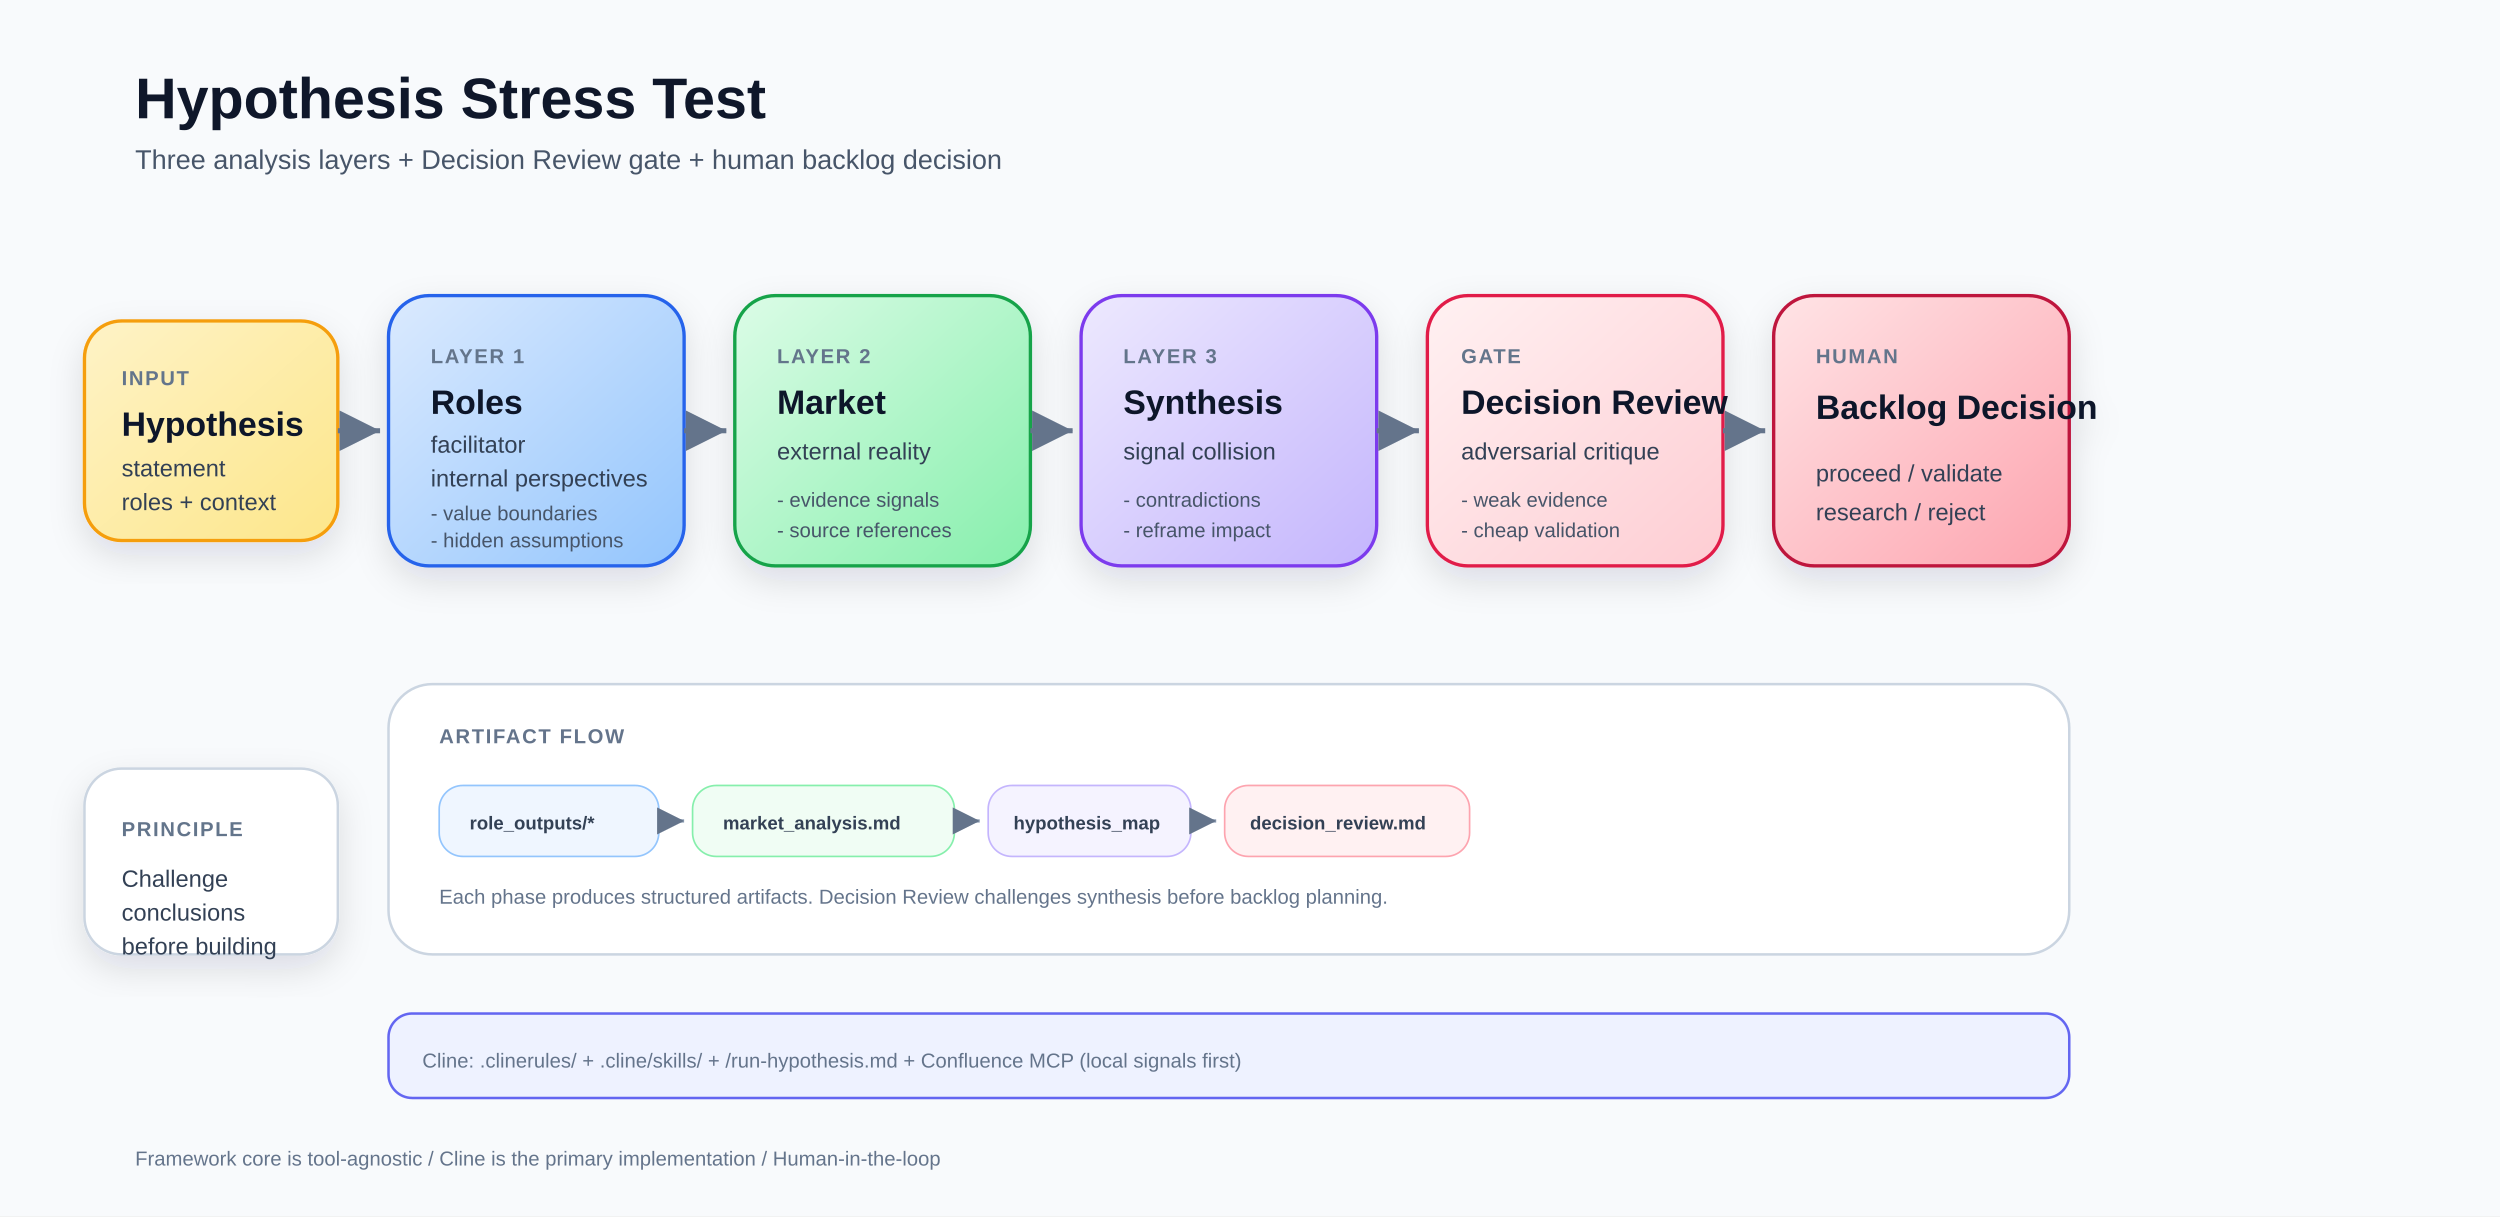
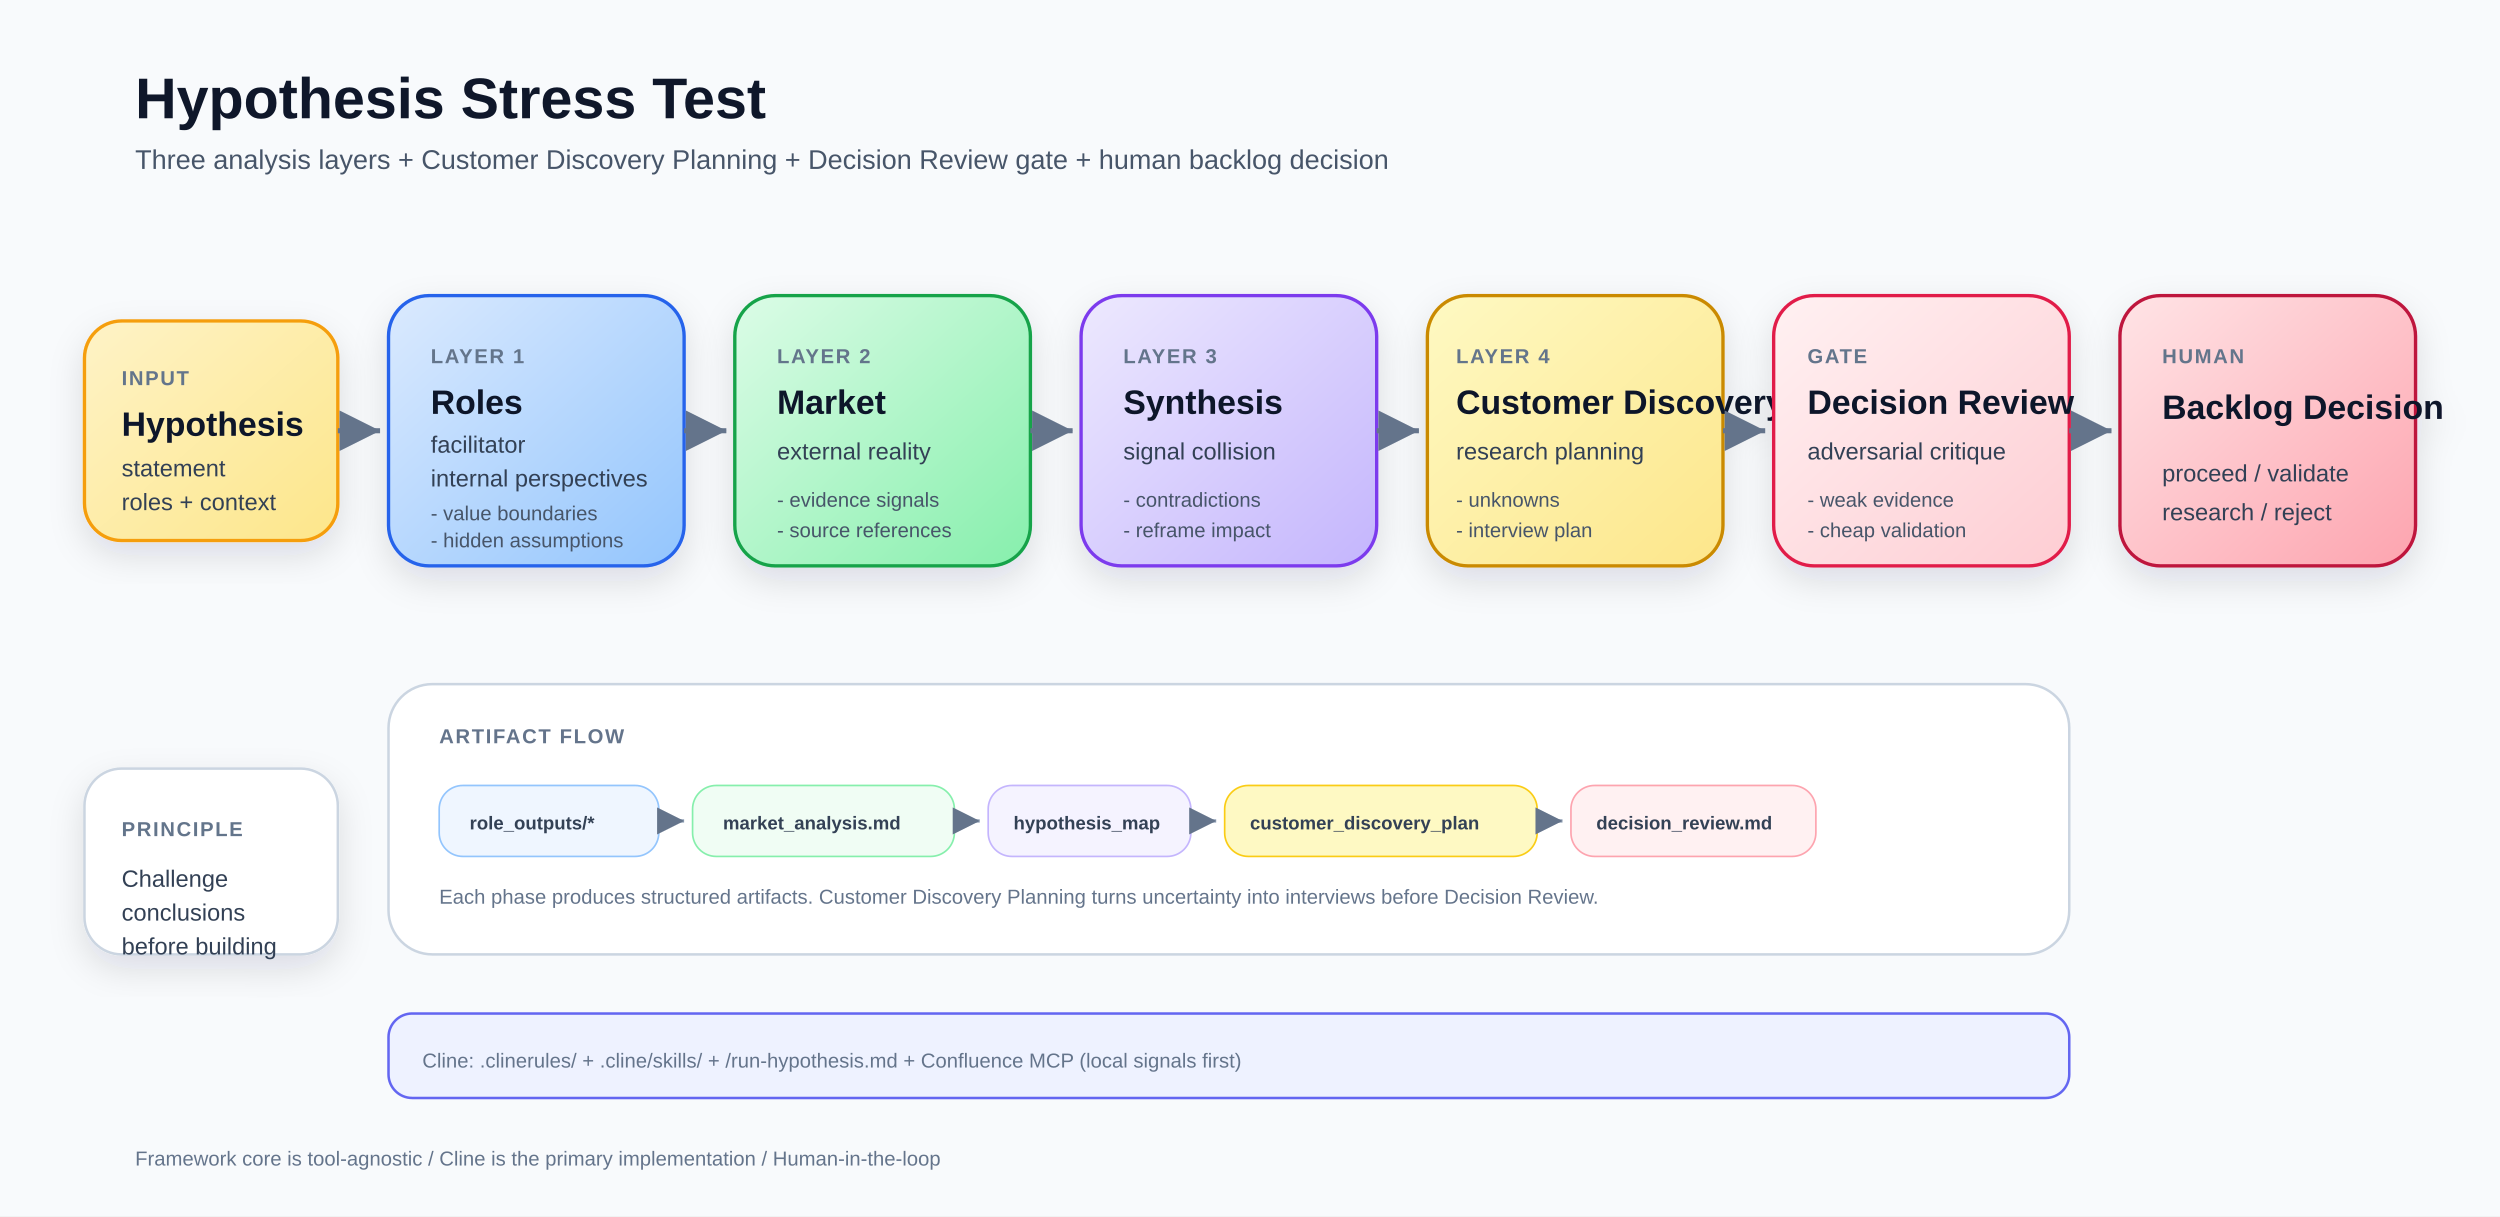
<svg xmlns="http://www.w3.org/2000/svg" width="1480" height="720" viewBox="0 0 1480 720" fill="none">
  <defs>
    <filter id="shadow" x="-20%" y="-20%" width="140%" height="140%">
      <feDropShadow dx="0" dy="8" stdDeviation="10" flood-color="#0f172a" flood-opacity="0.12" />
    </filter>
    <marker id="arrow" markerWidth="12" markerHeight="12" refX="10" refY="6" orient="auto" markerUnits="strokeWidth">
      <path d="M2 2 L10 6 L2 10 Z" fill="#64748b" />
    </marker>
    <linearGradient id="inputGrad" x1="0" x2="1" y1="0" y2="1">
      <stop offset="0%" stop-color="#FEF3C7" />
      <stop offset="100%" stop-color="#FDE68A" />
    </linearGradient>
    <linearGradient id="rolesGrad" x1="0" x2="1" y1="0" y2="1">
      <stop offset="0%" stop-color="#DBEAFE" />
      <stop offset="100%" stop-color="#93C5FD" />
    </linearGradient>
    <linearGradient id="marketGrad" x1="0" x2="1" y1="0" y2="1">
      <stop offset="0%" stop-color="#DCFCE7" />
      <stop offset="100%" stop-color="#86EFAC" />
    </linearGradient>
    <linearGradient id="synthGrad" x1="0" x2="1" y1="0" y2="1">
      <stop offset="0%" stop-color="#EDE9FE" />
      <stop offset="100%" stop-color="#C4B5FD" />
    </linearGradient>
+     <linearGradient id="discoveryGrad" x1="0" x2="1" y1="0" y2="1">
+       <stop offset="0%" stop-color="#FEF9C3" />
+       <stop offset="100%" stop-color="#FDE68A" />
+     </linearGradient>
    <linearGradient id="reviewGrad" x1="0" x2="1" y1="0" y2="1">
      <stop offset="0%" stop-color="#FFF1F2" />
      <stop offset="100%" stop-color="#FECDD3" />
    </linearGradient>
    <linearGradient id="backlogGrad" x1="0" x2="1" y1="0" y2="1">
      <stop offset="0%" stop-color="#FFE4E6" />
      <stop offset="100%" stop-color="#FDA4AF" />
    </linearGradient>
    <style>
      .title { font: 700 34px Arial, sans-serif; fill: #0f172a; }
      .subtitle { font: 400 16px Arial, sans-serif; fill: #475569; }
      .card-title { font: 700 20px Arial, sans-serif; fill: #0f172a; }
      .card-sub { font: 400 14px Arial, sans-serif; fill: #334155; }
      .label { font: 700 12px Arial, sans-serif; fill: #64748b; letter-spacing: 0.08em; }
      .small { font: 400 12px Arial, sans-serif; fill: #475569; }
      .tiny { font: 400 12px Arial, sans-serif; fill: #64748b; }
      .pill { font: 700 11px Arial, sans-serif; fill: #334155; }
    </style>
  </defs>
  <rect width="1480" height="720" rx="0" fill="#F8FAFC" />
  <text x="80" y="70" class="title">Hypothesis Stress Test</text>
-   <text x="80" y="100" class="subtitle">Three analysis layers + Decision Review gate + human backlog decision</text>
+   <text x="80" y="100" class="subtitle">Three analysis layers + Customer Discovery Planning + Decision Review gate + human backlog decision</text>
  <g filter="url(#shadow)">
    <rect x="50" y="190" width="150" height="130" rx="22" fill="url(#inputGrad)" stroke="#F59E0B" stroke-width="2" />
    <text x="72" y="228" class="label">INPUT</text>
    <text x="72" y="258" class="card-title">Hypothesis</text>
    <text x="72" y="282" class="card-sub">statement</text>
    <text x="72" y="302" class="card-sub">roles + context</text>
  </g>
  <g filter="url(#shadow)">
    <rect x="230" y="175" width="175" height="160" rx="24" fill="url(#rolesGrad)" stroke="#2563EB" stroke-width="2" />
    <text x="255" y="215" class="label">LAYER 1</text>
    <text x="255" y="245" class="card-title">Roles</text>
    <text x="255" y="268" class="card-sub">facilitator</text>
    <text x="255" y="288" class="card-sub">internal perspectives</text>
    <text x="255" y="308" class="small">- value boundaries</text>
    <text x="255" y="324" class="small">- hidden assumptions</text>
  </g>
  <g filter="url(#shadow)">
    <rect x="435" y="175" width="175" height="160" rx="24" fill="url(#marketGrad)" stroke="#16A34A" stroke-width="2" />
    <text x="460" y="215" class="label">LAYER 2</text>
    <text x="460" y="245" class="card-title">Market</text>
    <text x="460" y="272" class="card-sub">external reality</text>
    <text x="460" y="300" class="small">- evidence signals</text>
    <text x="460" y="318" class="small">- source references</text>
  </g>
  <g filter="url(#shadow)">
    <rect x="640" y="175" width="175" height="160" rx="24" fill="url(#synthGrad)" stroke="#7C3AED" stroke-width="2" />
    <text x="665" y="215" class="label">LAYER 3</text>
    <text x="665" y="245" class="card-title">Synthesis</text>
    <text x="665" y="272" class="card-sub">signal collision</text>
    <text x="665" y="300" class="small">- contradictions</text>
    <text x="665" y="318" class="small">- reframe impact</text>
  </g>
  <g filter="url(#shadow)">
-     <rect x="845" y="175" width="175" height="160" rx="24" fill="url(#reviewGrad)" stroke="#E11D48" stroke-width="2" />
-     <text x="865" y="215" class="label">GATE</text>
-     <text x="865" y="245" class="card-title">Decision Review</text>
-     <text x="865" y="272" class="card-sub">adversarial critique</text>
-     <text x="865" y="300" class="small">- weak evidence</text>
-     <text x="865" y="318" class="small">- cheap validation</text>
+     <rect x="845" y="175" width="175" height="160" rx="24" fill="url(#discoveryGrad)" stroke="#CA8A04" stroke-width="2" />
+     <text x="862" y="215" class="label">LAYER 4</text>
+     <text x="862" y="245" class="card-title">Customer Discovery</text>
+     <text x="862" y="272" class="card-sub">research planning</text>
+     <text x="862" y="300" class="small">- unknowns</text>
+     <text x="862" y="318" class="small">- interview plan</text>
  </g>
  <g filter="url(#shadow)">
-     <rect x="1050" y="175" width="175" height="160" rx="24" fill="url(#backlogGrad)" stroke="#BE123C" stroke-width="2" />
-     <text x="1075" y="215" class="label">HUMAN</text>
-     <text x="1075" y="248" class="card-title">Backlog Decision</text>
-     <text x="1075" y="285" class="card-sub">proceed / validate</text>
-     <text x="1075" y="308" class="card-sub">research / reject</text>
+     <rect x="1050" y="175" width="175" height="160" rx="24" fill="url(#reviewGrad)" stroke="#E11D48" stroke-width="2" />
+     <text x="1070" y="215" class="label">GATE</text>
+     <text x="1070" y="245" class="card-title">Decision Review</text>
+     <text x="1070" y="272" class="card-sub">adversarial critique</text>
+     <text x="1070" y="300" class="small">- weak evidence</text>
+     <text x="1070" y="318" class="small">- cheap validation</text>
+   </g>
+   <g filter="url(#shadow)">
+     <rect x="1255" y="175" width="175" height="160" rx="24" fill="url(#backlogGrad)" stroke="#BE123C" stroke-width="2" />
+     <text x="1280" y="215" class="label">HUMAN</text>
+     <text x="1280" y="248" class="card-title">Backlog Decision</text>
+     <text x="1280" y="285" class="card-sub">proceed / validate</text>
+     <text x="1280" y="308" class="card-sub">research / reject</text>
  </g>
  <line x1="200" y1="255" x2="225" y2="255" stroke="#64748b" stroke-width="3" marker-end="url(#arrow)" />
  <line x1="405" y1="255" x2="430" y2="255" stroke="#64748b" stroke-width="3" marker-end="url(#arrow)" />
  <line x1="610" y1="255" x2="635" y2="255" stroke="#64748b" stroke-width="3" marker-end="url(#arrow)" />
  <line x1="815" y1="255" x2="840" y2="255" stroke="#64748b" stroke-width="3" marker-end="url(#arrow)" />
  <line x1="1020" y1="255" x2="1045" y2="255" stroke="#64748b" stroke-width="3" marker-end="url(#arrow)" />
+   <line x1="1225" y1="255" x2="1250" y2="255" stroke="#64748b" stroke-width="3" marker-end="url(#arrow)" />
  <rect x="230" y="405" width="995" height="160" rx="26" fill="#FFFFFF" stroke="#CBD5E1" stroke-width="1.5" />
  <text x="260" y="440" class="label">ARTIFACT FLOW</text>
  <rect x="260" y="465" width="130" height="42" rx="14" fill="#EFF6FF" stroke="#93C5FD" />
  <text x="278" y="491" class="pill">role_outputs/*</text>
  <rect x="410" y="465" width="155" height="42" rx="14" fill="#F0FDF4" stroke="#86EFAC" />
  <text x="428" y="491" class="pill">market_analysis.md</text>
  <rect x="585" y="465" width="120" height="42" rx="14" fill="#F5F3FF" stroke="#C4B5FD" />
  <text x="600" y="491" class="pill">hypothesis_map</text>
-   <rect x="725" y="465" width="145" height="42" rx="14" fill="#FFF1F2" stroke="#FDA4AF" />
-   <text x="740" y="491" class="pill">decision_review.md</text>
+   <rect x="725" y="465" width="185" height="42" rx="14" fill="#FEF9C3" stroke="#FACC15" />
+   <text x="740" y="491" class="pill">customer_discovery_plan</text>
+   <rect x="930" y="465" width="145" height="42" rx="14" fill="#FFF1F2" stroke="#FDA4AF" />
+   <text x="945" y="491" class="pill">decision_review.md</text>
  <line x1="390" y1="486" x2="405" y2="486" stroke="#94A3B8" stroke-width="2" marker-end="url(#arrow)" />
  <line x1="565" y1="486" x2="580" y2="486" stroke="#94A3B8" stroke-width="2" marker-end="url(#arrow)" />
  <line x1="705" y1="486" x2="720" y2="486" stroke="#94A3B8" stroke-width="2" marker-end="url(#arrow)" />
-   <text x="260" y="535" class="tiny">Each phase produces structured artifacts. Decision Review challenges synthesis before backlog planning.</text>
+   <line x1="910" y1="486" x2="925" y2="486" stroke="#94A3B8" stroke-width="2" marker-end="url(#arrow)" />
+   <text x="260" y="535" class="tiny">Each phase produces structured artifacts. Customer Discovery Planning turns uncertainty into interviews before Decision Review.</text>
  <g filter="url(#shadow)">
    <rect x="50" y="455" width="150" height="110" rx="22" fill="#FFFFFF" stroke="#CBD5E1" stroke-width="1.5" />
    <text x="72" y="495" class="label">PRINCIPLE</text>
    <text x="72" y="525" class="card-sub">Challenge</text>
    <text x="72" y="545" class="card-sub">conclusions</text>
    <text x="72" y="565" class="card-sub">before building</text>
  </g>
  <rect x="230" y="600" width="995" height="50" rx="14" fill="#EEF2FF" stroke="#6366F1" stroke-width="1.5" />
  <text x="250" y="632" class="tiny">Cline: .clinerules/ + .cline/skills/ + /run-hypothesis.md + Confluence MCP (local signals first)</text>
  <text x="80" y="690" class="tiny">Framework core is tool-agnostic / Cline is the primary implementation / Human-in-the-loop</text>
</svg>
